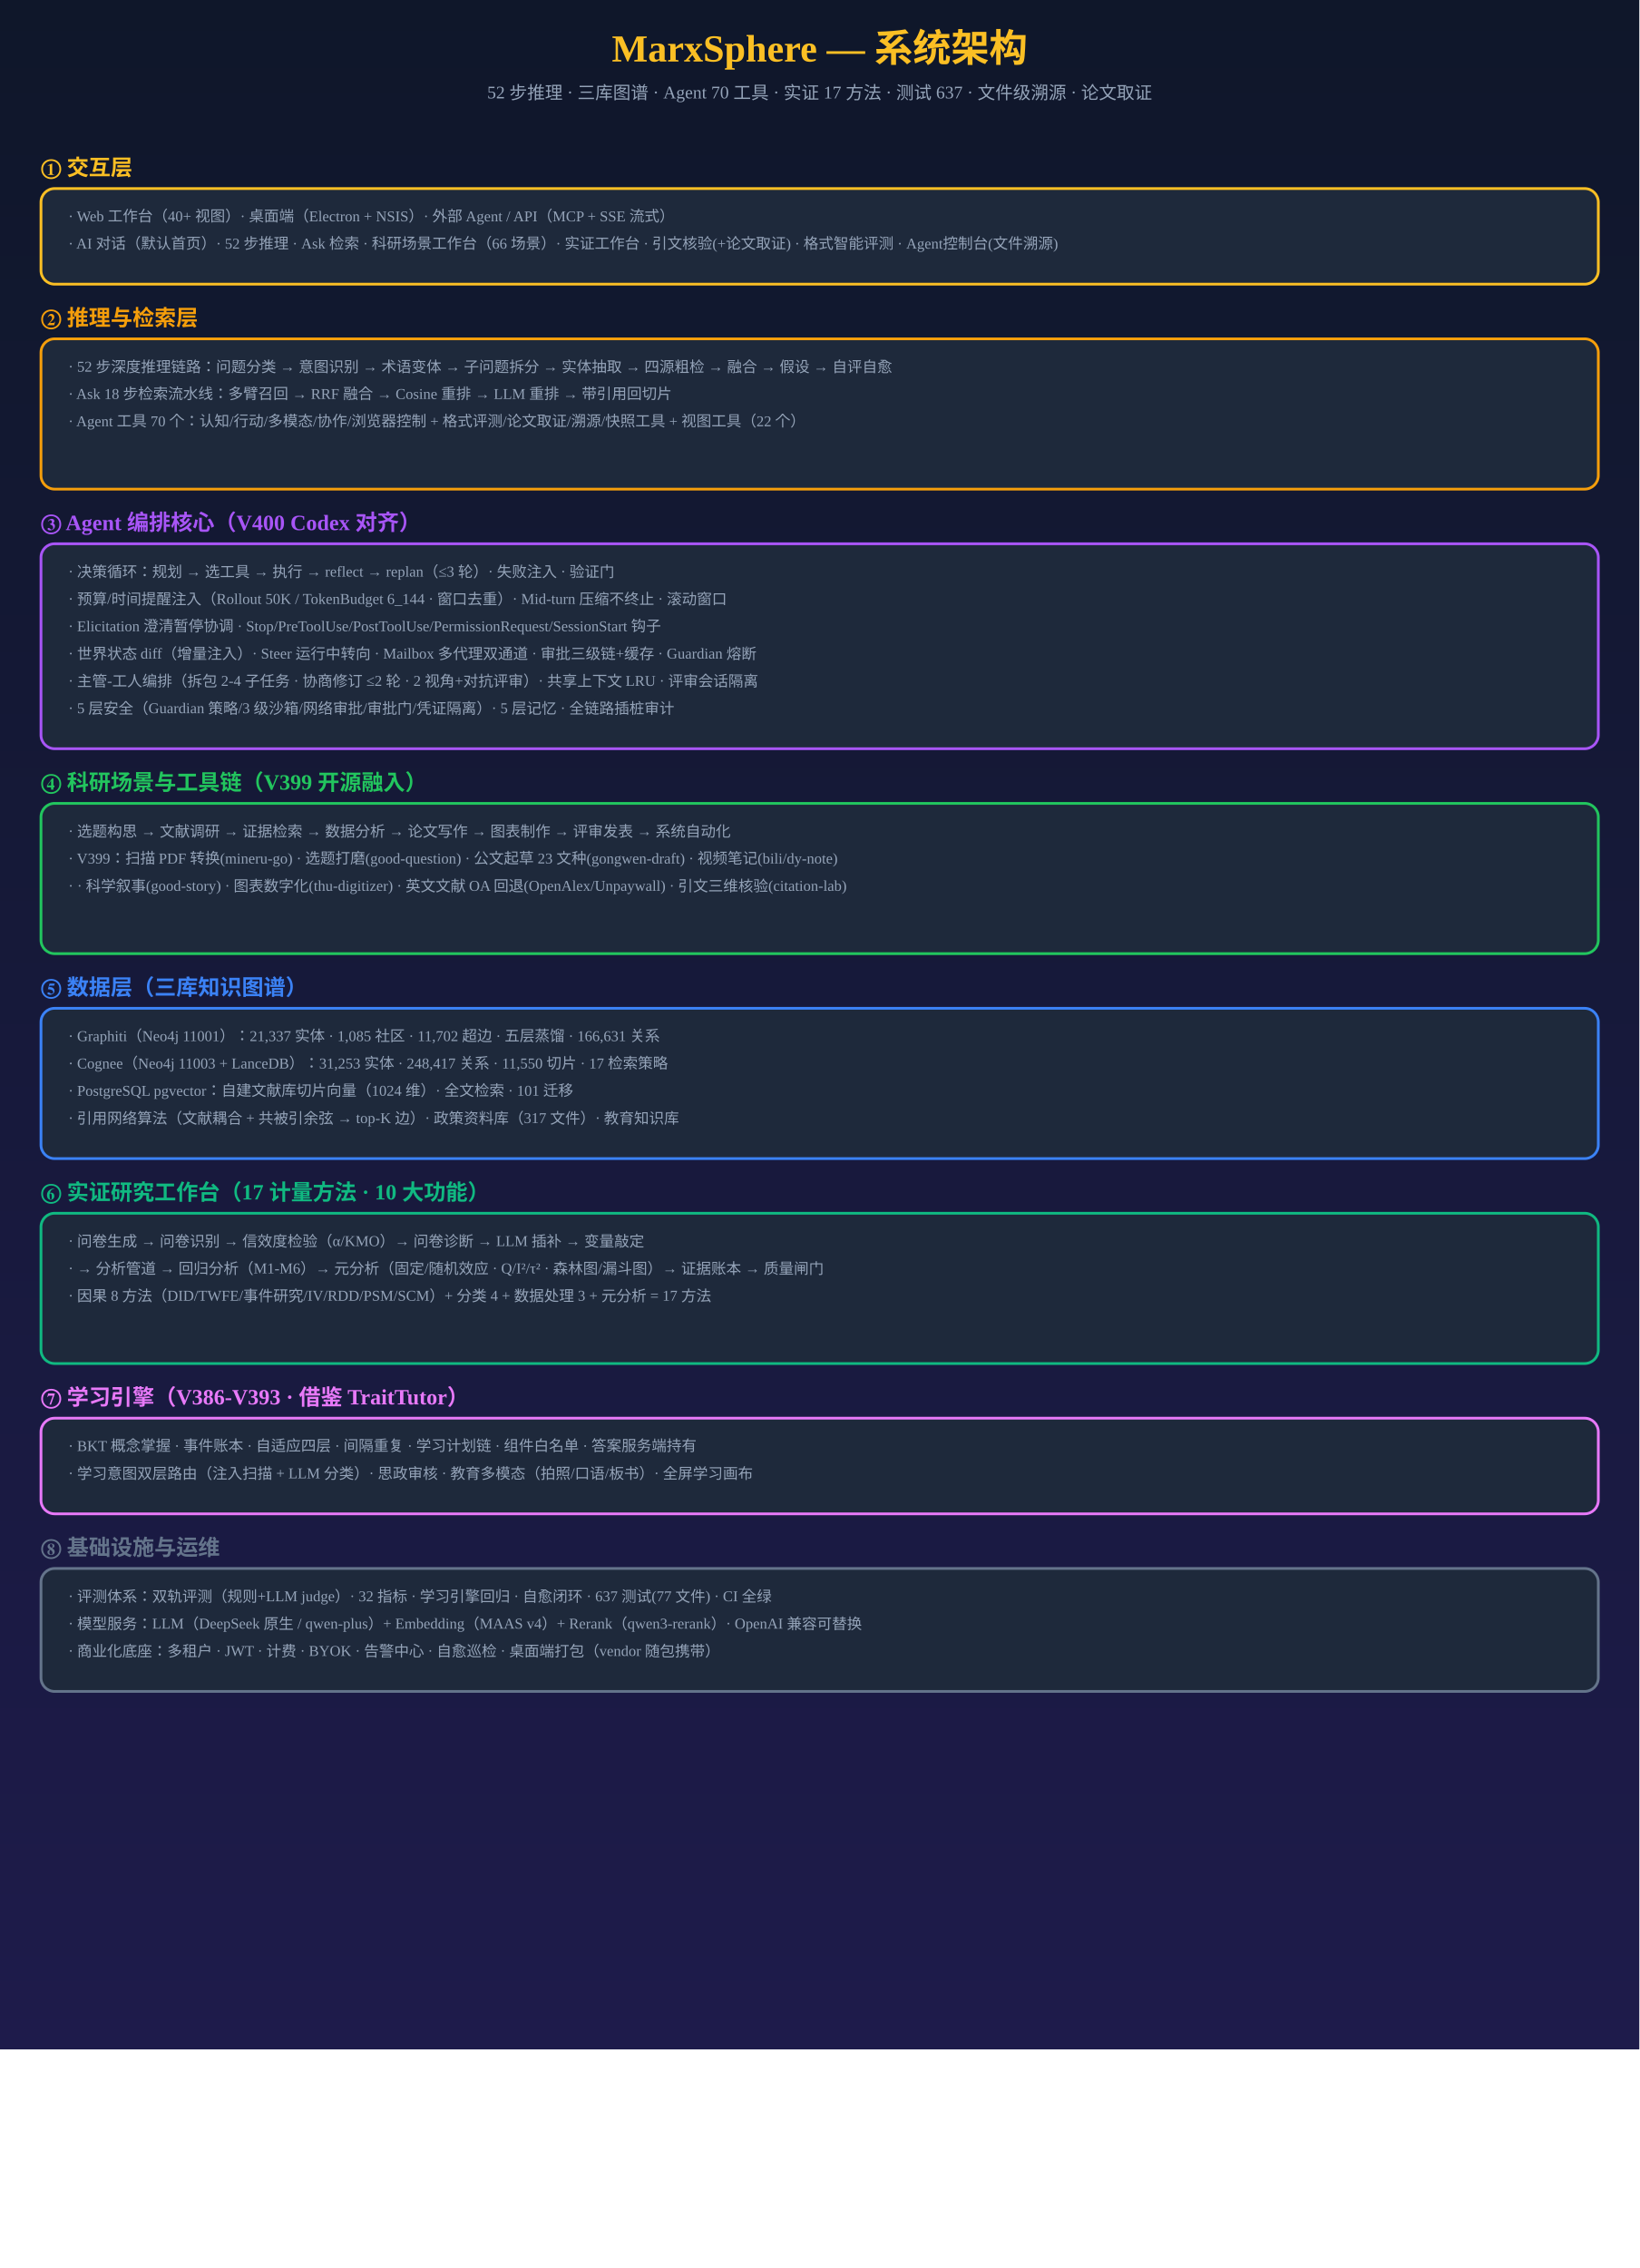
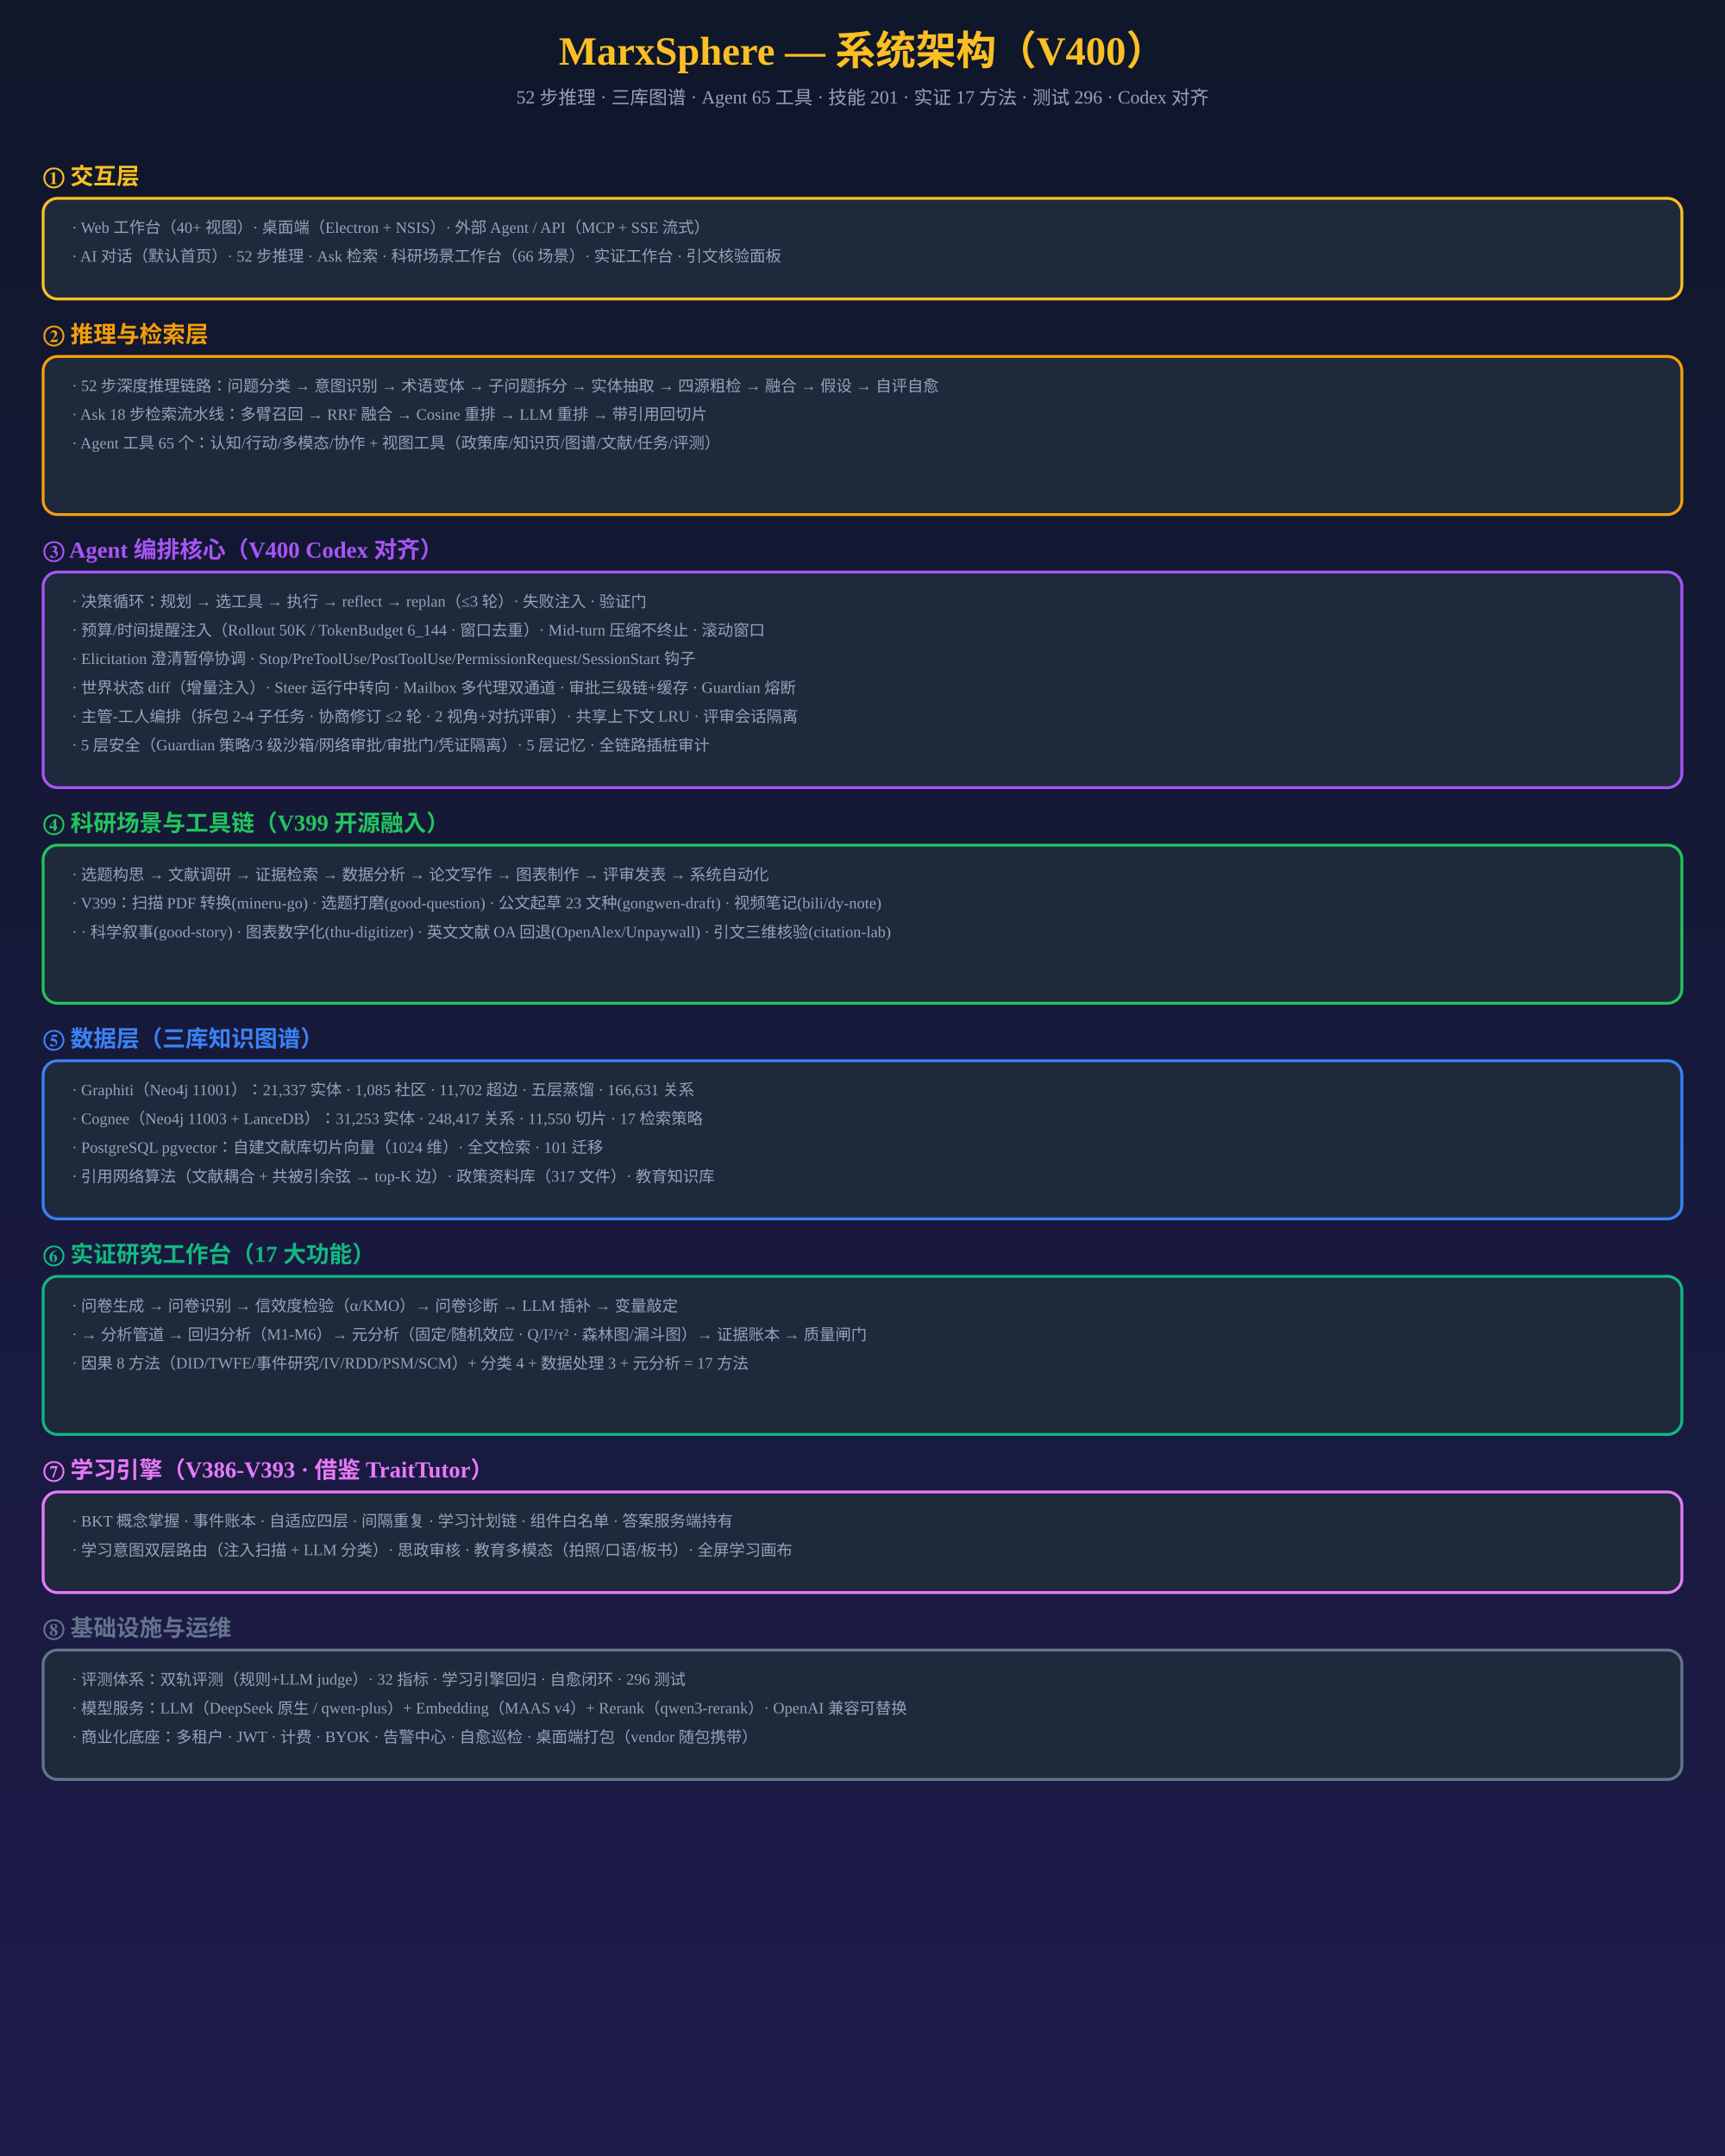
- <svg xmlns="http://www.w3.org/2000/svg" width="1200" height="1660" viewBox="0 0 1200 1660">
+ <svg xmlns="http://www.w3.org/2000/svg" width="1200" height="1500" viewBox="0 0 1200 1500">
  <defs>
    <linearGradient id="bg" x1="0" y1="0" x2="0" y2="1">
      <stop offset="0%" stop-color="#0f172a" />
      <stop offset="100%" stop-color="#1e1b4b" />
    </linearGradient>
  </defs>
  <rect width="1200" height="1500" fill="url(#bg)" />
-   <text x="600" y="45" text-anchor="middle" font-size="28" font-weight="bold" fill="#fbbf24">MarxSphere — 系统架构</text>
-   <text x="600" y="72" text-anchor="middle" font-size="13" fill="#94a3b8">52 步推理 · 三库图谱 · Agent 70 工具 · 实证 17 方法 · 测试 637 · 文件级溯源 · 论文取证</text>
+   <text x="600" y="45" text-anchor="middle" font-size="28" font-weight="bold" fill="#fbbf24">MarxSphere — 系统架构（V400）</text>
+   <text x="600" y="72" text-anchor="middle" font-size="13" fill="#94a3b8">52 步推理 · 三库图谱 · Agent 65 工具 · 技能 201 · 实证 17 方法 · 测试 296 · Codex 对齐</text>
  <text x="30" y="128" font-size="16" font-weight="bold" fill="#fbbf24">① 交互层</text>
  <rect x="30" y="138" width="1140" height="70" rx="10" fill="#1e293b" stroke="#fbbf24" stroke-width="2" />
  <text x="50" y="162" font-size="11" fill="#94a3b8">· Web 工作台（40+ 视图）· 桌面端（Electron + NSIS）· 外部 Agent / API（MCP + SSE 流式）</text>
-   <text x="50" y="182" font-size="11" fill="#94a3b8">· AI 对话（默认首页）· 52 步推理 · Ask 检索 · 科研场景工作台（66 场景）· 实证工作台 · 引文核验(+论文取证) · 格式智能评测 · Agent控制台(文件溯源)</text>
+   <text x="50" y="182" font-size="11" fill="#94a3b8">· AI 对话（默认首页）· 52 步推理 · Ask 检索 · 科研场景工作台（66 场景）· 实证工作台 · 引文核验面板</text>
  <text x="30" y="238" font-size="16" font-weight="bold" fill="#f59e0b">② 推理与检索层</text>
  <rect x="30" y="248" width="1140" height="110" rx="10" fill="#1e293b" stroke="#f59e0b" stroke-width="2" />
  <text x="50" y="272" font-size="11" fill="#94a3b8">· 52 步深度推理链路：问题分类 → 意图识别 → 术语变体 → 子问题拆分 → 实体抽取 → 四源粗检 → 融合 → 假设 → 自评自愈</text>
  <text x="50" y="292" font-size="11" fill="#94a3b8">· Ask 18 步检索流水线：多臂召回 → RRF 融合 → Cosine 重排 → LLM 重排 → 带引用回切片</text>
-   <text x="50" y="312" font-size="11" fill="#94a3b8">· Agent 工具 70 个：认知/行动/多模态/协作/浏览器控制 + 格式评测/论文取证/溯源/快照工具 + 视图工具（22 个）</text>
+   <text x="50" y="312" font-size="11" fill="#94a3b8">· Agent 工具 65 个：认知/行动/多模态/协作 + 视图工具（政策库/知识页/图谱/文献/任务/评测）</text>
  <text x="30" y="388" font-size="16" font-weight="bold" fill="#a855f7">③ Agent 编排核心（V400 Codex 对齐）</text>
  <rect x="30" y="398" width="1140" height="150" rx="10" fill="#1e293b" stroke="#a855f7" stroke-width="2" />
  <text x="50" y="422" font-size="11" fill="#94a3b8">· 决策循环：规划 → 选工具 → 执行 → reflect → replan（≤3 轮）· 失败注入 · 验证门</text>
  <text x="50" y="442" font-size="11" fill="#94a3b8">· 预算/时间提醒注入（Rollout 50K / TokenBudget 6_144 · 窗口去重）· Mid-turn 压缩不终止 · 滚动窗口</text>
  <text x="50" y="462" font-size="11" fill="#94a3b8">· Elicitation 澄清暂停协调 · Stop/PreToolUse/PostToolUse/PermissionRequest/SessionStart 钩子</text>
  <text x="50" y="482" font-size="11" fill="#94a3b8">· 世界状态 diff（增量注入）· Steer 运行中转向 · Mailbox 多代理双通道 · 审批三级链+缓存 · Guardian 熔断</text>
  <text x="50" y="502" font-size="11" fill="#94a3b8">· 主管-工人编排（拆包 2-4 子任务 · 协商修订 ≤2 轮 · 2 视角+对抗评审）· 共享上下文 LRU · 评审会话隔离</text>
-   <text x="50" y="522" font-size="11" fill="#94a3b8">· 5 层安全（Guardian 策略/3 级沙箱/网络审批/审批门/凭证隔离）· 5 层记忆 · 全链路插桩审计
- <text x="50" y="542" font-size="11" fill="#94a3b8">· fenced-JSON 审查协议(```review → 智能审查卡) · 命令面板(Ctrl+Shift+K) · ai4s 科研技能链 7 项(MIT) · 上下文压缩 · 自动恢复</text>
-   </text>
+   <text x="50" y="522" font-size="11" fill="#94a3b8">· 5 层安全（Guardian 策略/3 级沙箱/网络审批/审批门/凭证隔离）· 5 层记忆 · 全链路插桩审计</text>
  <text x="30" y="578" font-size="16" font-weight="bold" fill="#22c55e">④ 科研场景与工具链（V399 开源融入）</text>
  <rect x="30" y="588" width="1140" height="110" rx="10" fill="#1e293b" stroke="#22c55e" stroke-width="2" />
  <text x="50" y="612" font-size="11" fill="#94a3b8">· 选题构思 → 文献调研 → 证据检索 → 数据分析 → 论文写作 → 图表制作 → 评审发表 → 系统自动化</text>
  <text x="50" y="632" font-size="11" fill="#94a3b8">· V399：扫描 PDF 转换(mineru-go) · 选题打磨(good-question) · 公文起草 23 文种(gongwen-draft) · 视频笔记(bili/dy-note)</text>
  <text x="50" y="652" font-size="11" fill="#94a3b8">· · 科学叙事(good-story) · 图表数字化(thu-digitizer) · 英文文献 OA 回退(OpenAlex/Unpaywall) · 引文三维核验(citation-lab)</text>
  <text x="30" y="728" font-size="16" font-weight="bold" fill="#3b82f6">⑤ 数据层（三库知识图谱）</text>
  <rect x="30" y="738" width="1140" height="110" rx="10" fill="#1e293b" stroke="#3b82f6" stroke-width="2" />
  <text x="50" y="762" font-size="11" fill="#94a3b8">· Graphiti（Neo4j 11001）：21,337 实体 · 1,085 社区 · 11,702 超边 · 五层蒸馏 · 166,631 关系</text>
  <text x="50" y="782" font-size="11" fill="#94a3b8">· Cognee（Neo4j 11003 + LanceDB）：31,253 实体 · 248,417 关系 · 11,550 切片 · 17 检索策略</text>
  <text x="50" y="802" font-size="11" fill="#94a3b8">· PostgreSQL pgvector：自建文献库切片向量（1024 维）· 全文检索 · 101 迁移</text>
  <text x="50" y="822" font-size="11" fill="#94a3b8">· 引用网络算法（文献耦合 + 共被引余弦 → top-K 边）· 政策资料库（317 文件）· 教育知识库</text>
-   <text x="30" y="878" font-size="16" font-weight="bold" fill="#10b981">⑥ 实证研究工作台（17 计量方法 · 10 大功能）</text>
+   <text x="30" y="878" font-size="16" font-weight="bold" fill="#10b981">⑥ 实证研究工作台（17 大功能）</text>
  <rect x="30" y="888" width="1140" height="110" rx="10" fill="#1e293b" stroke="#10b981" stroke-width="2" />
  <text x="50" y="912" font-size="11" fill="#94a3b8">· 问卷生成 → 问卷识别 → 信效度检验（α/KMO）→ 问卷诊断 → LLM 插补 → 变量敲定</text>
  <text x="50" y="932" font-size="11" fill="#94a3b8">· → 分析管道 → 回归分析（M1-M6）→ 元分析（固定/随机效应 · Q/I²/τ² · 森林图/漏斗图）→ 证据账本 → 质量闸门</text>
  <text x="50" y="952" font-size="11" fill="#94a3b8">· 因果 8 方法（DID/TWFE/事件研究/IV/RDD/PSM/SCM）+ 分类 4 + 数据处理 3 + 元分析 = 17 方法</text>
  <text x="30" y="1028" font-size="16" font-weight="bold" fill="#e879f9">⑦ 学习引擎（V386-V393 · 借鉴 TraitTutor）</text>
  <rect x="30" y="1038" width="1140" height="70" rx="10" fill="#1e293b" stroke="#e879f9" stroke-width="2" />
  <text x="50" y="1062" font-size="11" fill="#94a3b8">· BKT 概念掌握 · 事件账本 · 自适应四层 · 间隔重复 · 学习计划链 · 组件白名单 · 答案服务端持有</text>
  <text x="50" y="1082" font-size="11" fill="#94a3b8">· 学习意图双层路由（注入扫描 + LLM 分类）· 思政审核 · 教育多模态（拍照/口语/板书）· 全屏学习画布</text>
  <text x="30" y="1138" font-size="16" font-weight="bold" fill="#64748b">⑧ 基础设施与运维</text>
  <rect x="30" y="1148" width="1140" height="90" rx="10" fill="#1e293b" stroke="#64748b" stroke-width="2" />
-   <text x="50" y="1172" font-size="11" fill="#94a3b8">· 评测体系：双轨评测（规则+LLM judge）· 32 指标 · 学习引擎回归 · 自愈闭环 · 637 测试(77 文件) · CI 全绿</text>
+   <text x="50" y="1172" font-size="11" fill="#94a3b8">· 评测体系：双轨评测（规则+LLM judge）· 32 指标 · 学习引擎回归 · 自愈闭环 · 296 测试</text>
  <text x="50" y="1192" font-size="11" fill="#94a3b8">· 模型服务：LLM（DeepSeek 原生 / qwen-plus）+ Embedding（MAAS v4）+ Rerank（qwen3-rerank）· OpenAI 兼容可替换</text>
  <text x="50" y="1212" font-size="11" fill="#94a3b8">· 商业化底座：多租户 · JWT · 计费 · BYOK · 告警中心 · 自愈巡检 · 桌面端打包（vendor 随包携带）</text>
</svg>
